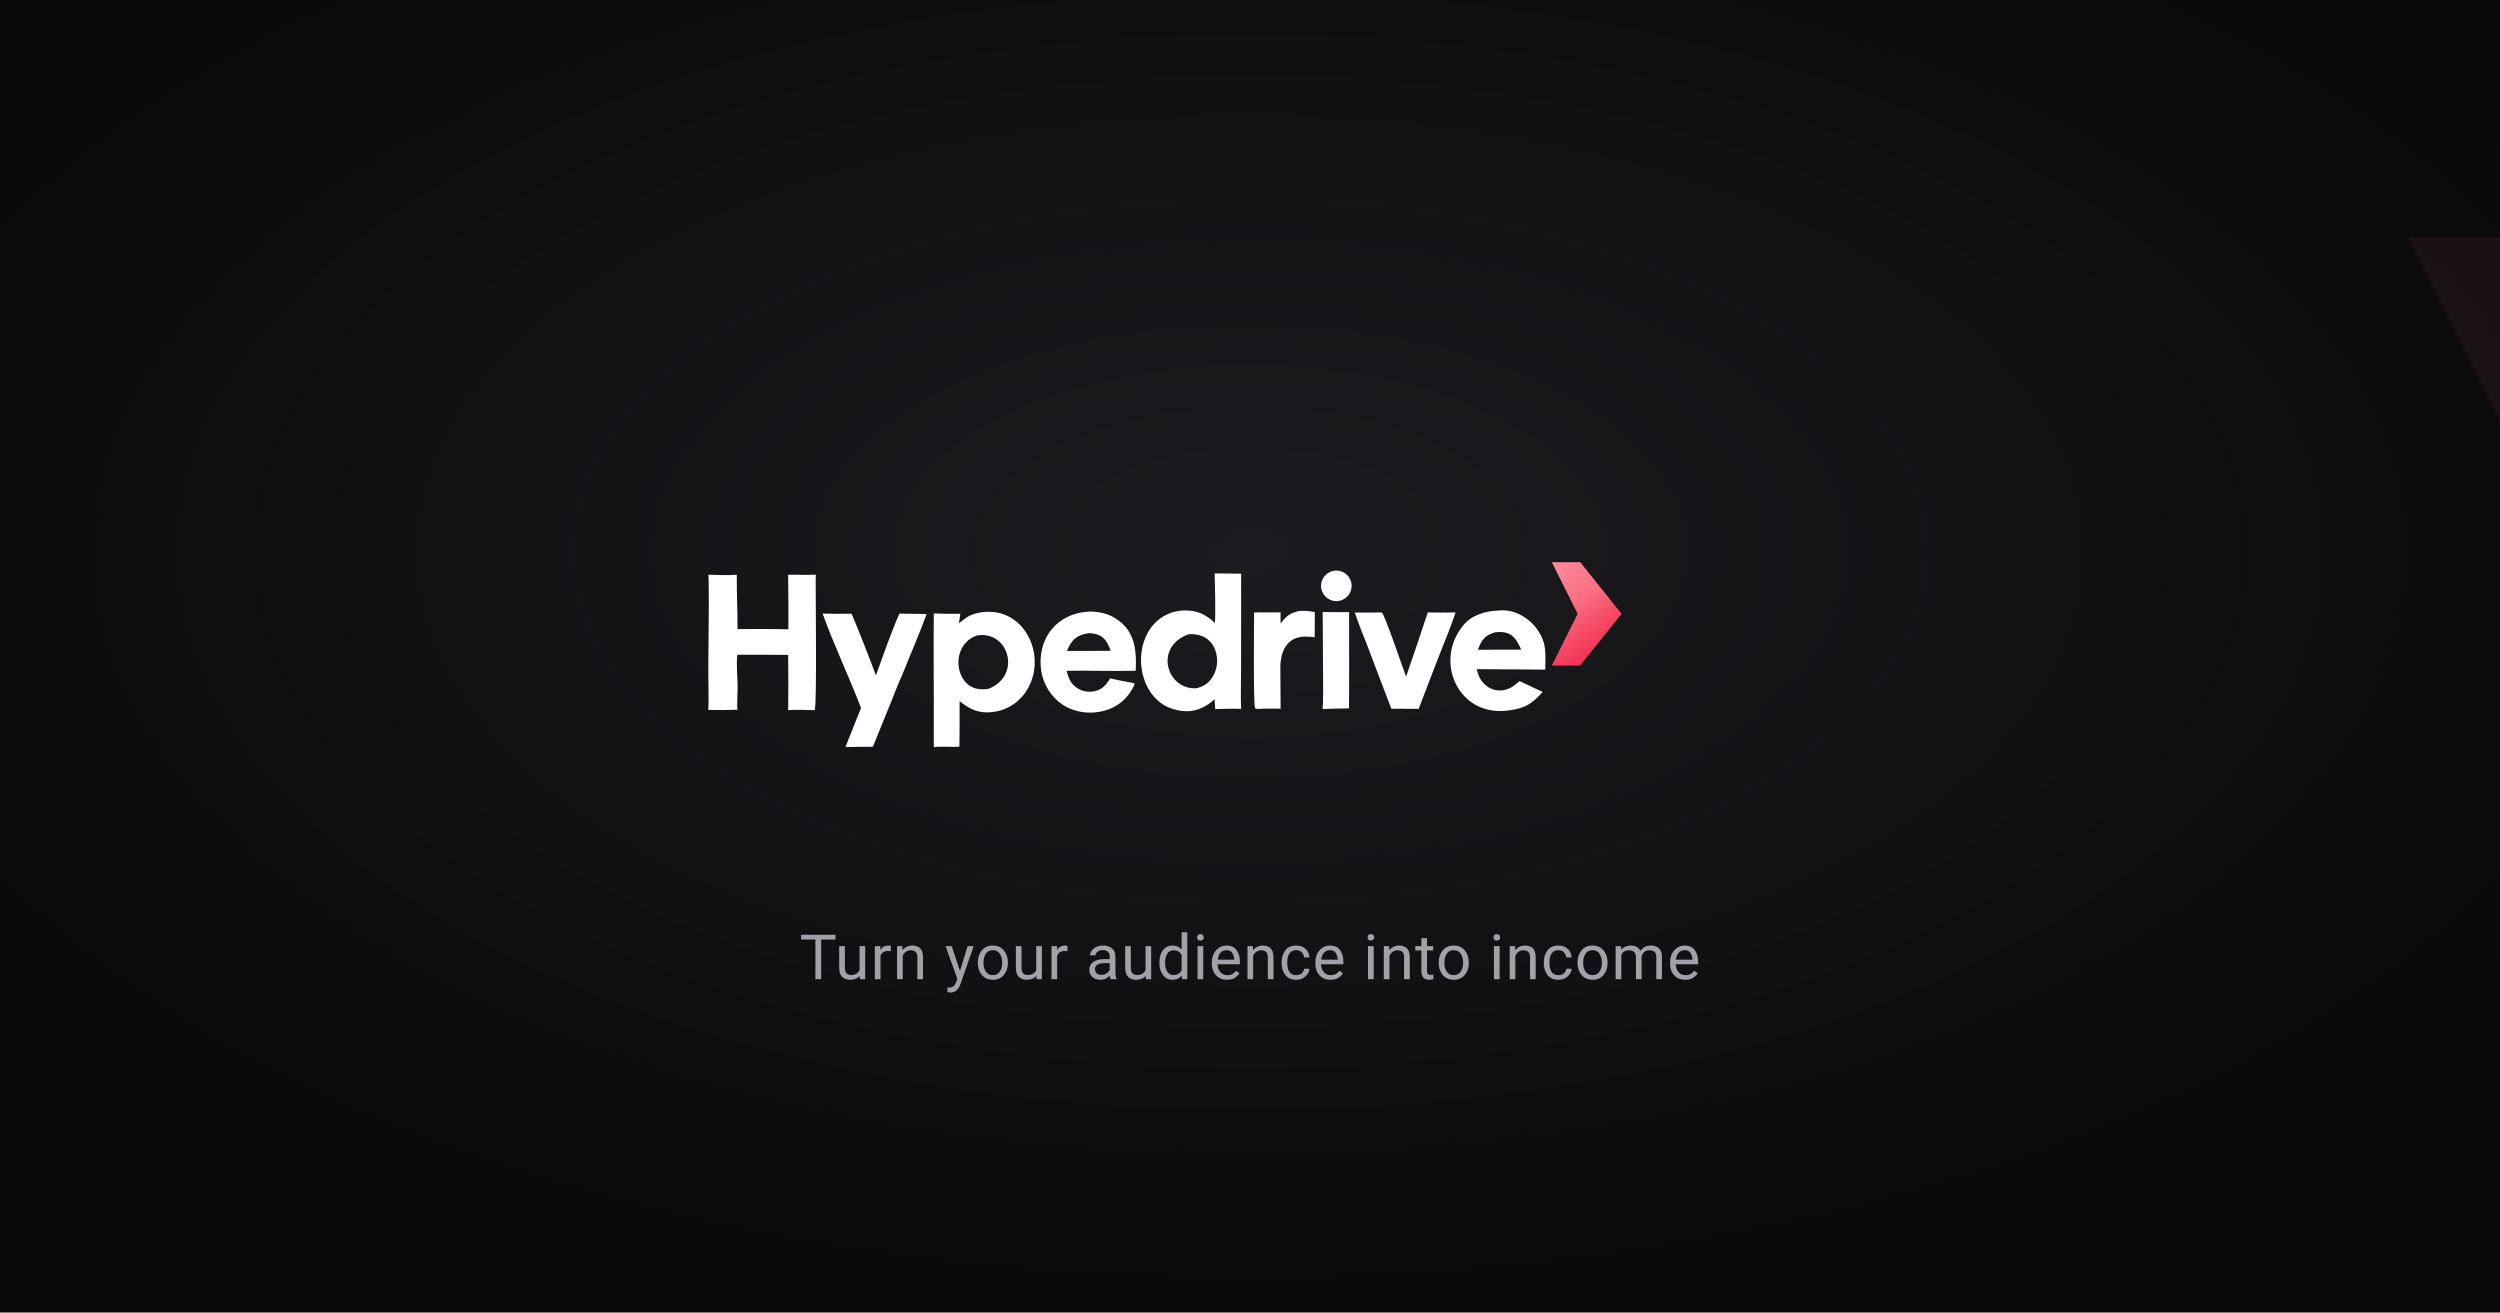
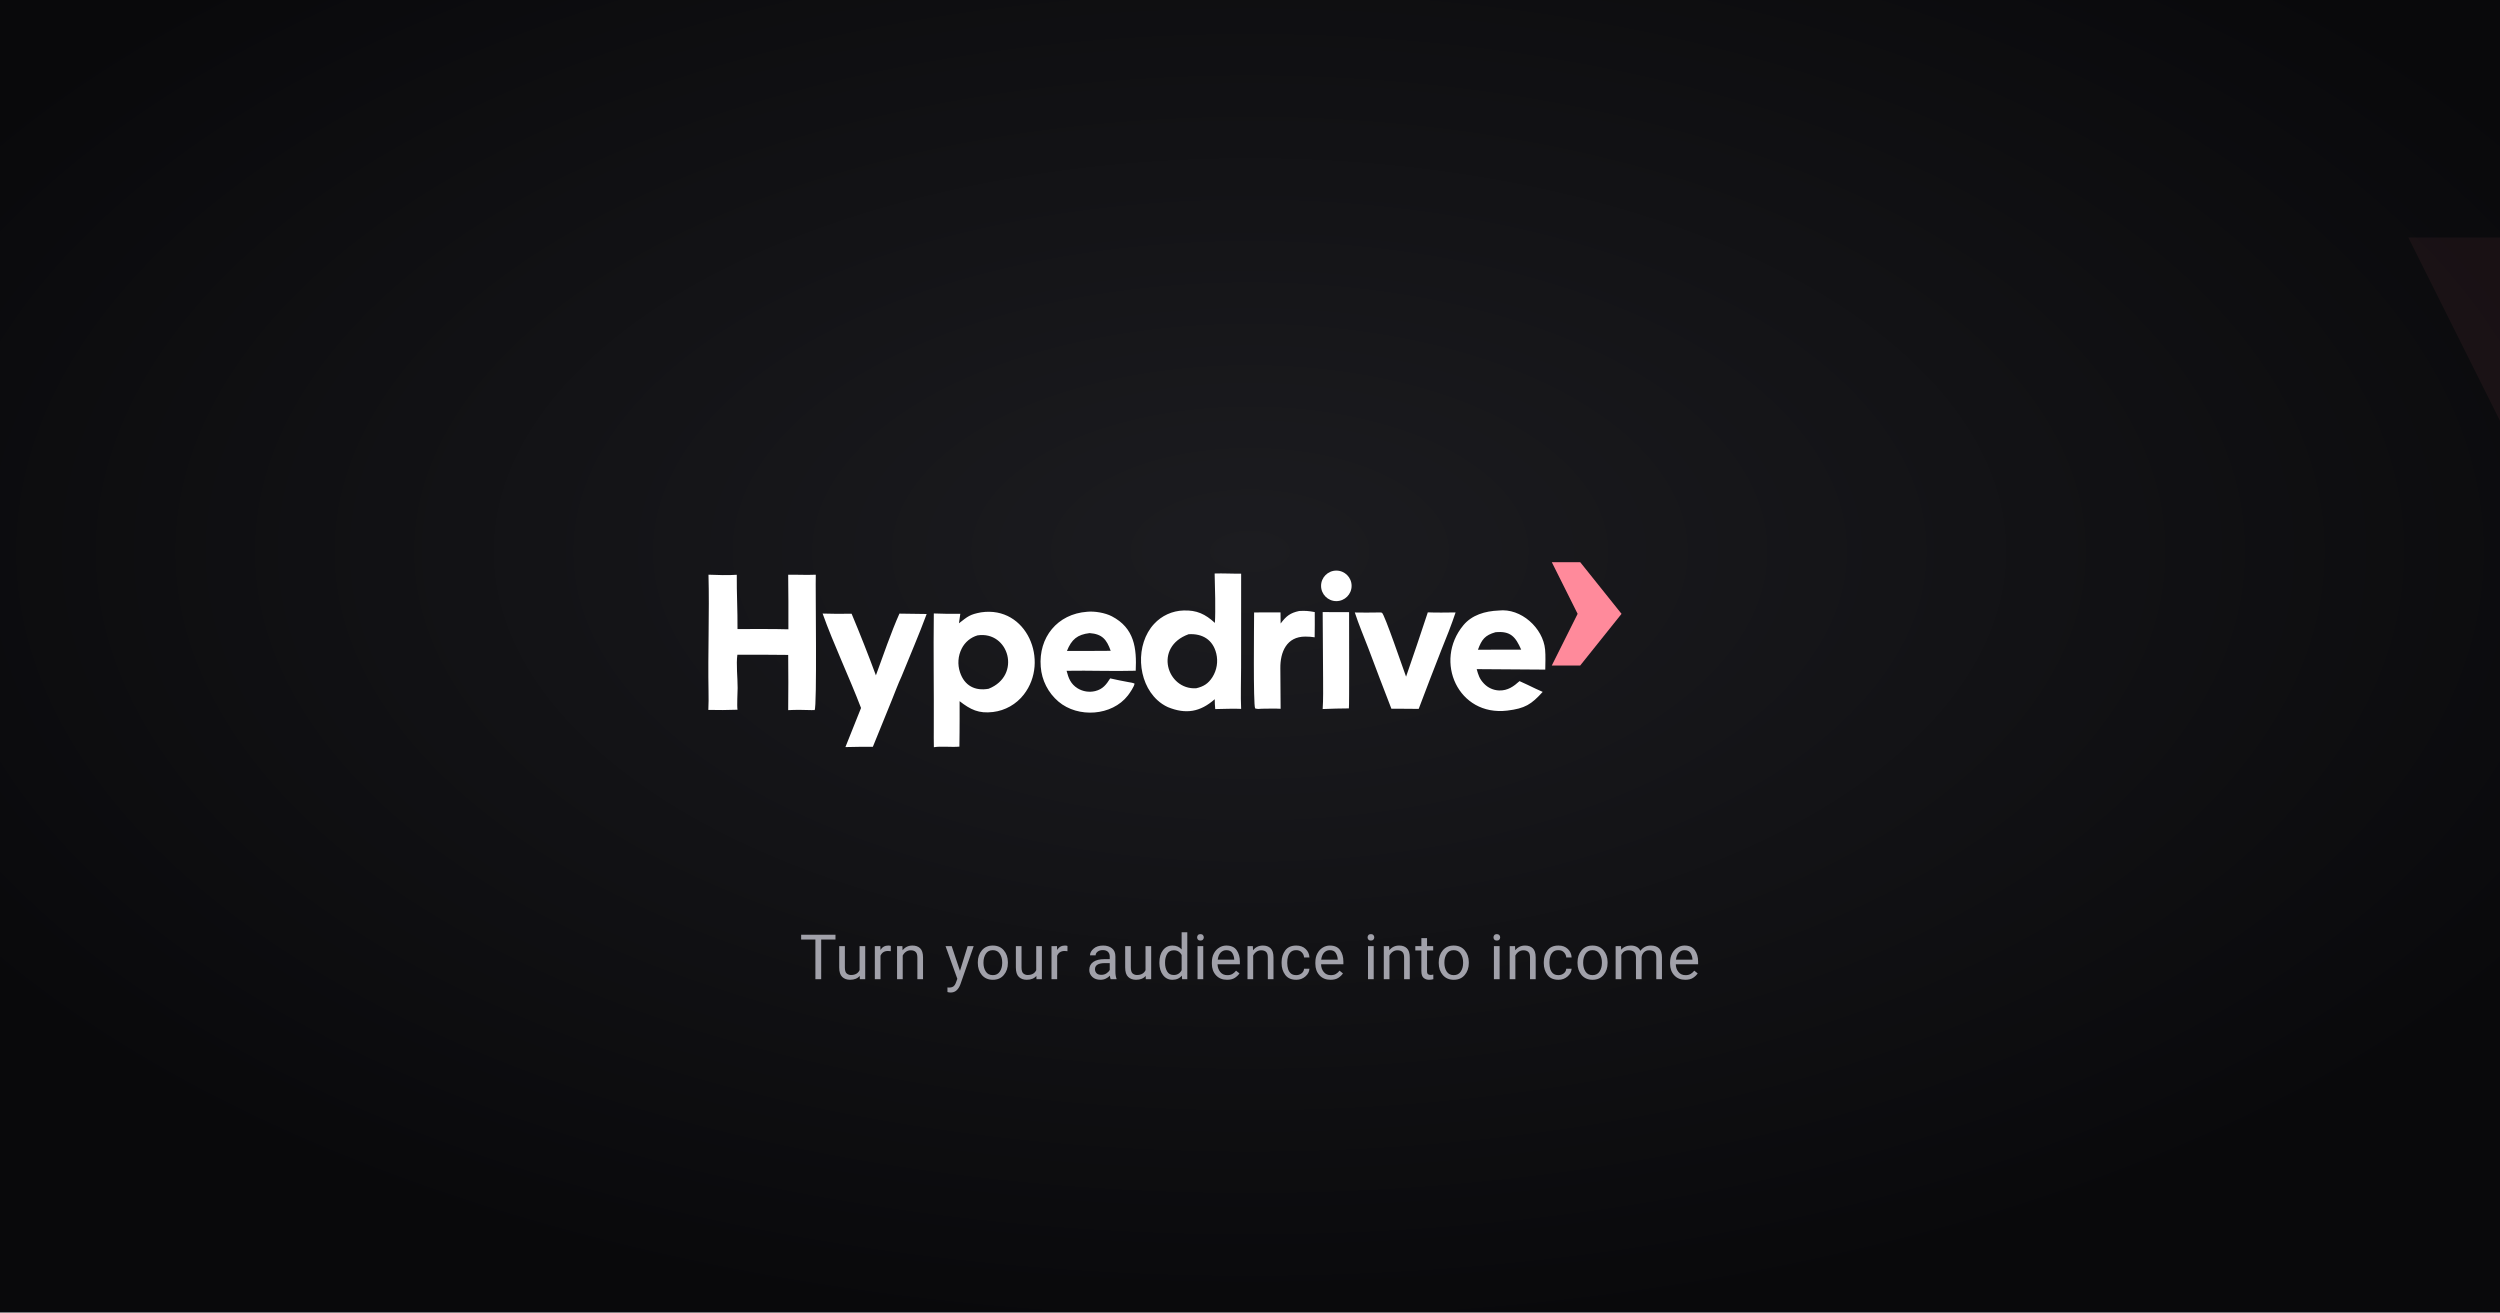
<svg xmlns="http://www.w3.org/2000/svg" viewBox="0 0 1200 630" fill="none">
  <defs>
    <radialGradient id="glow" cx="50%" cy="42%" r="60%">
      <stop offset="0" stop-color="#1c1c20" />
      <stop offset="1" stop-color="#09090b" />
    </radialGradient>
-     <linearGradient id="oacc" x1="0" y1="0" x2="1200" y2="630" gradientUnits="userSpaceOnUse">
+     <linearGradient id="wacc" x1="400" y1="290" x2="470" y2="370" gradientUnits="userSpaceOnUse">
      <stop offset="0" stop-color="#ff8a9b" />
      <stop offset=".35" stop-color="#fb7185" />
      <stop offset=".7" stop-color="#f43f5e" />
      <stop offset="1" stop-color="#e11d48" />
    </linearGradient>
  </defs>
  <rect width="1200" height="630" fill="url(#glow)" />
  <g transform="translate(940 -30) scale(9)" opacity="0.06">
    <path d="M24 16H46L78 56.0L46 96H24L44 56.0Z" fill="#fb7185" />
  </g>
  <g transform="translate(340 250) scale(0.62)">
-     <defs>
-       <linearGradient id="accent" x1="24.0" y1="16.0" x2="78.0" y2="96.0" gradientUnits="userSpaceOnUse">
-         <stop offset="0" stop-color="#ff8a9b" />
-         <stop offset=".35" stop-color="#fb7185" />
-         <stop offset=".7" stop-color="#f43f5e" />
-         <stop offset="1" stop-color="#e11d48" />
-       </linearGradient>
-     </defs>
    <path fill="#ffffff" d="M391.99 40.78c6.26-.23 13.85.22 20.51.12l-.05 72.81c.02 9.77-.46 22.44.05 31.87-5.56-.32-14.28.07-20.07.16-.28-2.47-.3-5.14-.38-7.64-11.2 9.9-22.33 11.85-36.3 6.12a31 31 0 0 1-8.1-5.4c-15.78-14.4-17.08-43.35-2.56-59a32.2 32.2 0 0 1 22.8-10.41c10.22-.38 16.92 2.81 24.29 9.62.6-9.1.09-28.76-.2-38.25m-14.34 88.85c5.7-1.3 9.4-3.55 12.67-8.69a23.8 23.8 0 0 0 2.95-18.14c-2.59-10.78-10.75-15.65-21.4-15.02-27.3 9.84-16.87 43.15 5.78 41.85M211.17 70.84c35.33-5.25 53.27 37.71 33.05 63.67a35.5 35.5 0 0 1-23.84 13.5c-11.04 1.34-17.4-1.83-25.85-8.39l.01 13.33c.04 7.22-.1 14.63-.17 21.86-6.44.58-14.12-.51-19.76.45-.12-4.87-.1-9.85-.07-14.73.16-29.58-.35-59.25.02-88.82 7.1.32 13.4.33 20.52.26-.42 2.37-.73 4.95-1.06 7.35 6.96-5.4 8.47-6.87 17.15-8.48m5.82 59.17c25.77-10.23 15.72-44.95-8.56-41.34a20 20 0 0 0-12.23 10.15 23.8 23.8 0 0 0-1.35 18.47c3.44 10.35 11.66 14.62 22.14 12.72M61.82 41.72c7.37-.1 13.71.32 21.37-.01-.34 9.73 1.06 102.7-.9 104.78l-2.33.05c-5.9-.2-12.27-.32-18.14.03q.24-21.37.01-42.76-19.67-.23-39.35-.14c-1.03 7.2.24 18.09.2 25.77-.04 4.07-.61 13.47-.1 16.79q-11.28.43-22.58.15c.25-4.52.23-9.78.15-14.34C-.42 102.08.9 71.62.12 41.7c7.23.25 14.7.57 21.9.06-.13 13.76.68 27.74.56 42.02 13.3.06 26.01-.19 39.4.2q.08-21.14-.16-42.27M293.23 70.4c5.84-.59 13.96.8 19.15 3.5 17.55 9.13 19.32 24.79 18.5 42.15-17.48.53-35.82-.3-53.52.05 1.48 5.71 3.16 10.22 8.54 13.58a18 18 0 0 0 13.59 2.13c5.94-1.48 8.63-5.08 11.63-9.84 4.73 1.13 9.27 1.96 14.04 2.87 1.7.3 3.2.47 4.8 1.14-.06 2.1-3.73 7.41-5.15 9.24-12.33 15.89-38.59 17.58-53.75 4.72a39.2 39.2 0 0 1-13.71-26.96c-1.82-22.75 12.9-40.9 35.88-42.58m-15.61 30.34 17.16-.02 16.73-.09c-3.1-8.68-6.51-12.99-16.31-13.72-9.55 1.15-13.96 4.86-17.58 13.83M611.9 69.44c17.26-2.04 34.37 13.53 35.92 30.22.45 4.9.2 10.58.13 15.52l-53.09-.37c1.27 4.55 2.12 7.5 5.56 11.13a17 17 0 0 0 11.9 5.39c6.57.16 11.13-3.09 15.7-7.24 4.03 1.75 8.38 3.93 12.37 5.82l5.57 2.52c-8.8 9.7-13.68 12.81-27.38 14.48-38.07 4.61-57.16-38.2-34.04-66.07 6.6-7.95 16.74-10.97 27.35-11.4M595.8 99.82l19.6-.1h13.9c-4.36-9.92-8.23-14.63-19.93-13.47-8.16 2.36-10.6 5.58-13.57 13.57M88.48 71.78c7.67.3 14.74.23 22.43.12a1210 1210 0 0 1 18.82 47.73c5.39-14.68 11.94-33.8 18.22-47.8q10.55.06 21.08.3c-5.92 16.09-13.03 32.4-19.48 48.4-2.47 5.24-5.4 13.13-7.65 18.66l-14.52 35.73c-6.84-.12-14.36.15-21.26.24l12.1-30.27c-9.1-23.86-21.42-49.73-29.74-73.11M557.01 70.86c7 .3 14.46.12 21.51.06-2.82 8.6-7.7 21.04-11.17 29.43q-8.85 22.56-17.39 45.24c-6.7-.21-14.21.01-21.14-.12a4140 4140 0 0 1-17.8-46.69c-3.44-9.02-7.58-18.72-10.52-27.82 5.92.19 12.15.04 18.1-.01.99-.03 1.97-.13 2.91.23 1.88.73 16.47 43.61 18.67 49.46a3252 3252 0 0 0 16.83-49.78M457.43 69.8c4.75-.3 7.44 0 12.05.83.13 6.36-.03 13.14-.07 19.53a46 46 0 0 0-7.21-.54c-14.5-.05-19.51 11.96-19.35 24.56.14 10.42.19 20.9.21 31.33-3.96-.29-10.32-.07-14.46-.05-2.1.13-3.32.39-5.27-.24-1.55-2.97-.81-65.97-.8-74.28 6.5-.16 13.85 0 20.45-.06l.09 8.62c4.31-5.75 7.35-8.2 14.36-9.7M475.62 70.64q10.22.11 20.45.07c-.04 7.54.23 73.59-.16 74.5q-10.16.06-20.3.5c.53-7.47.33-16.24.33-23.84z" />
    <circle cx="486.2" cy="50.34" r="11.82" fill="#ffffff" />
    <g transform="translate(629 16)">
-       <path d="M24 16H46L78 56.0L46 96H24L44 56.0Z" fill="url(#accent)" />
+       <path d="M24 16H46L78 56.0L46 96H24L44 56.0Z" fill="url(#wacc)" />
    </g>
  </g>
  <text x="600" y="470" font-family="-apple-system,Segoe UI,Roboto,sans-serif" font-size="30" fill="#a1a1aa" text-anchor="middle" letter-spacing="0.5">Turn your audience into income</text>
</svg>
